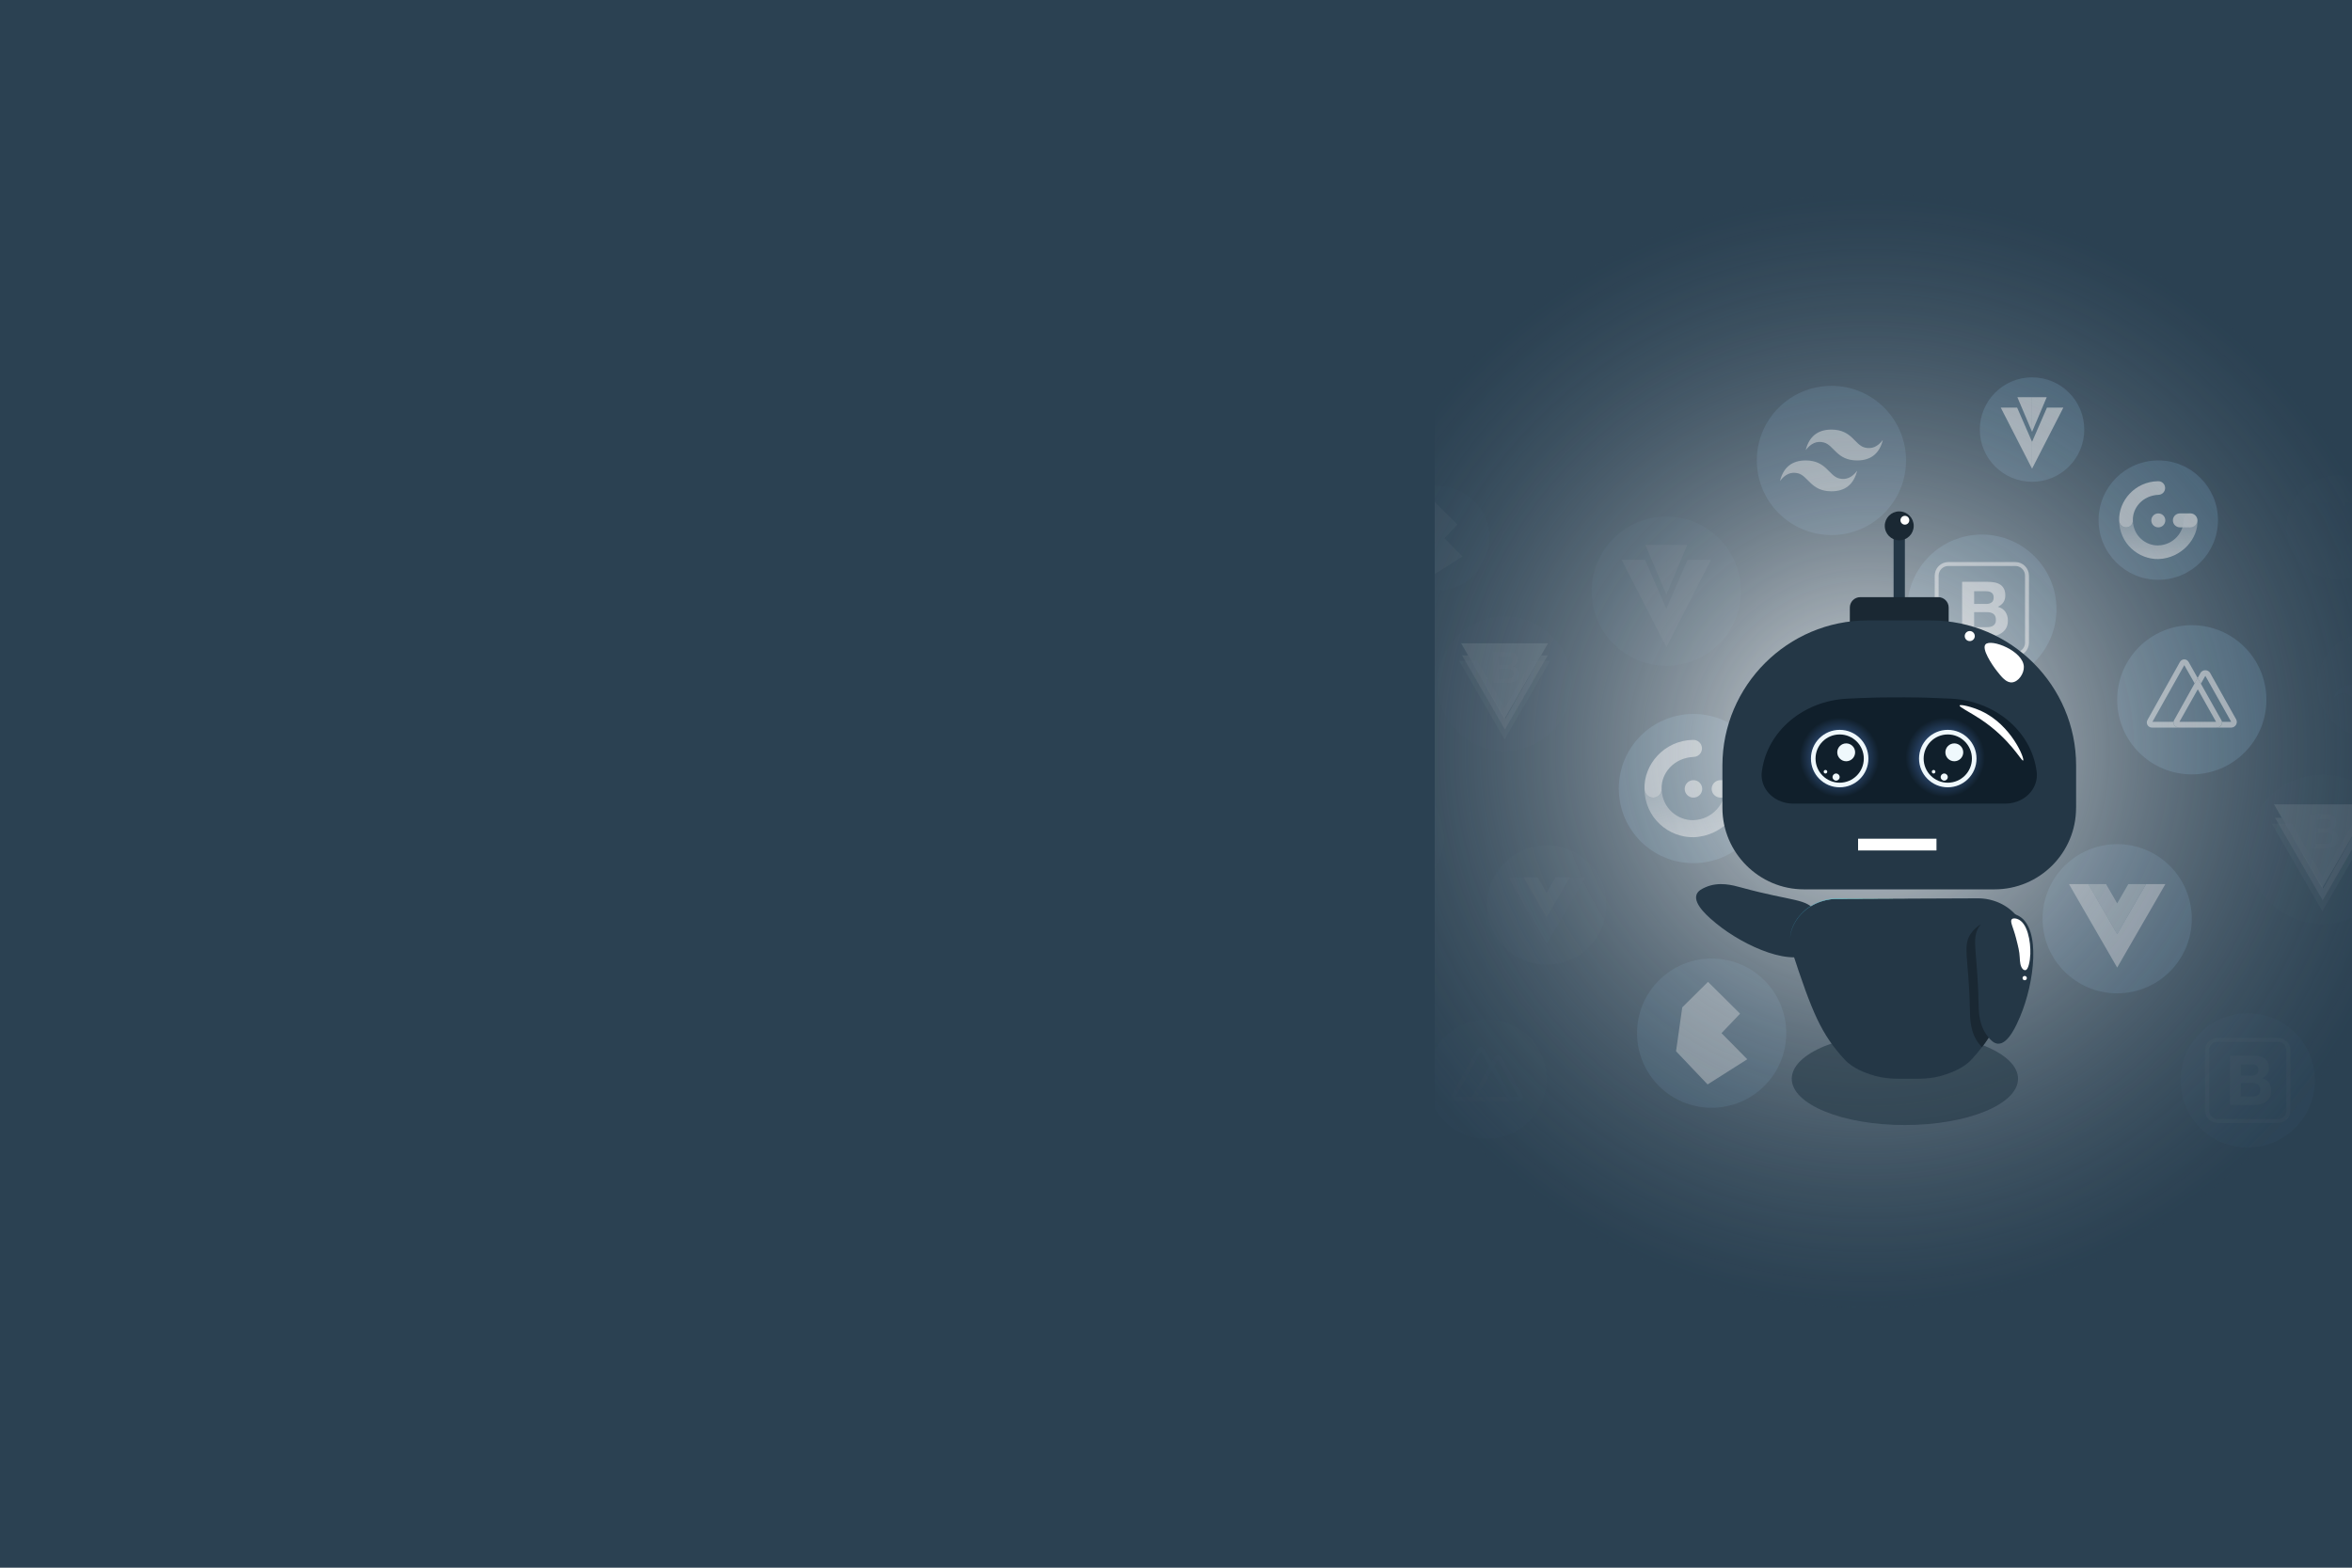
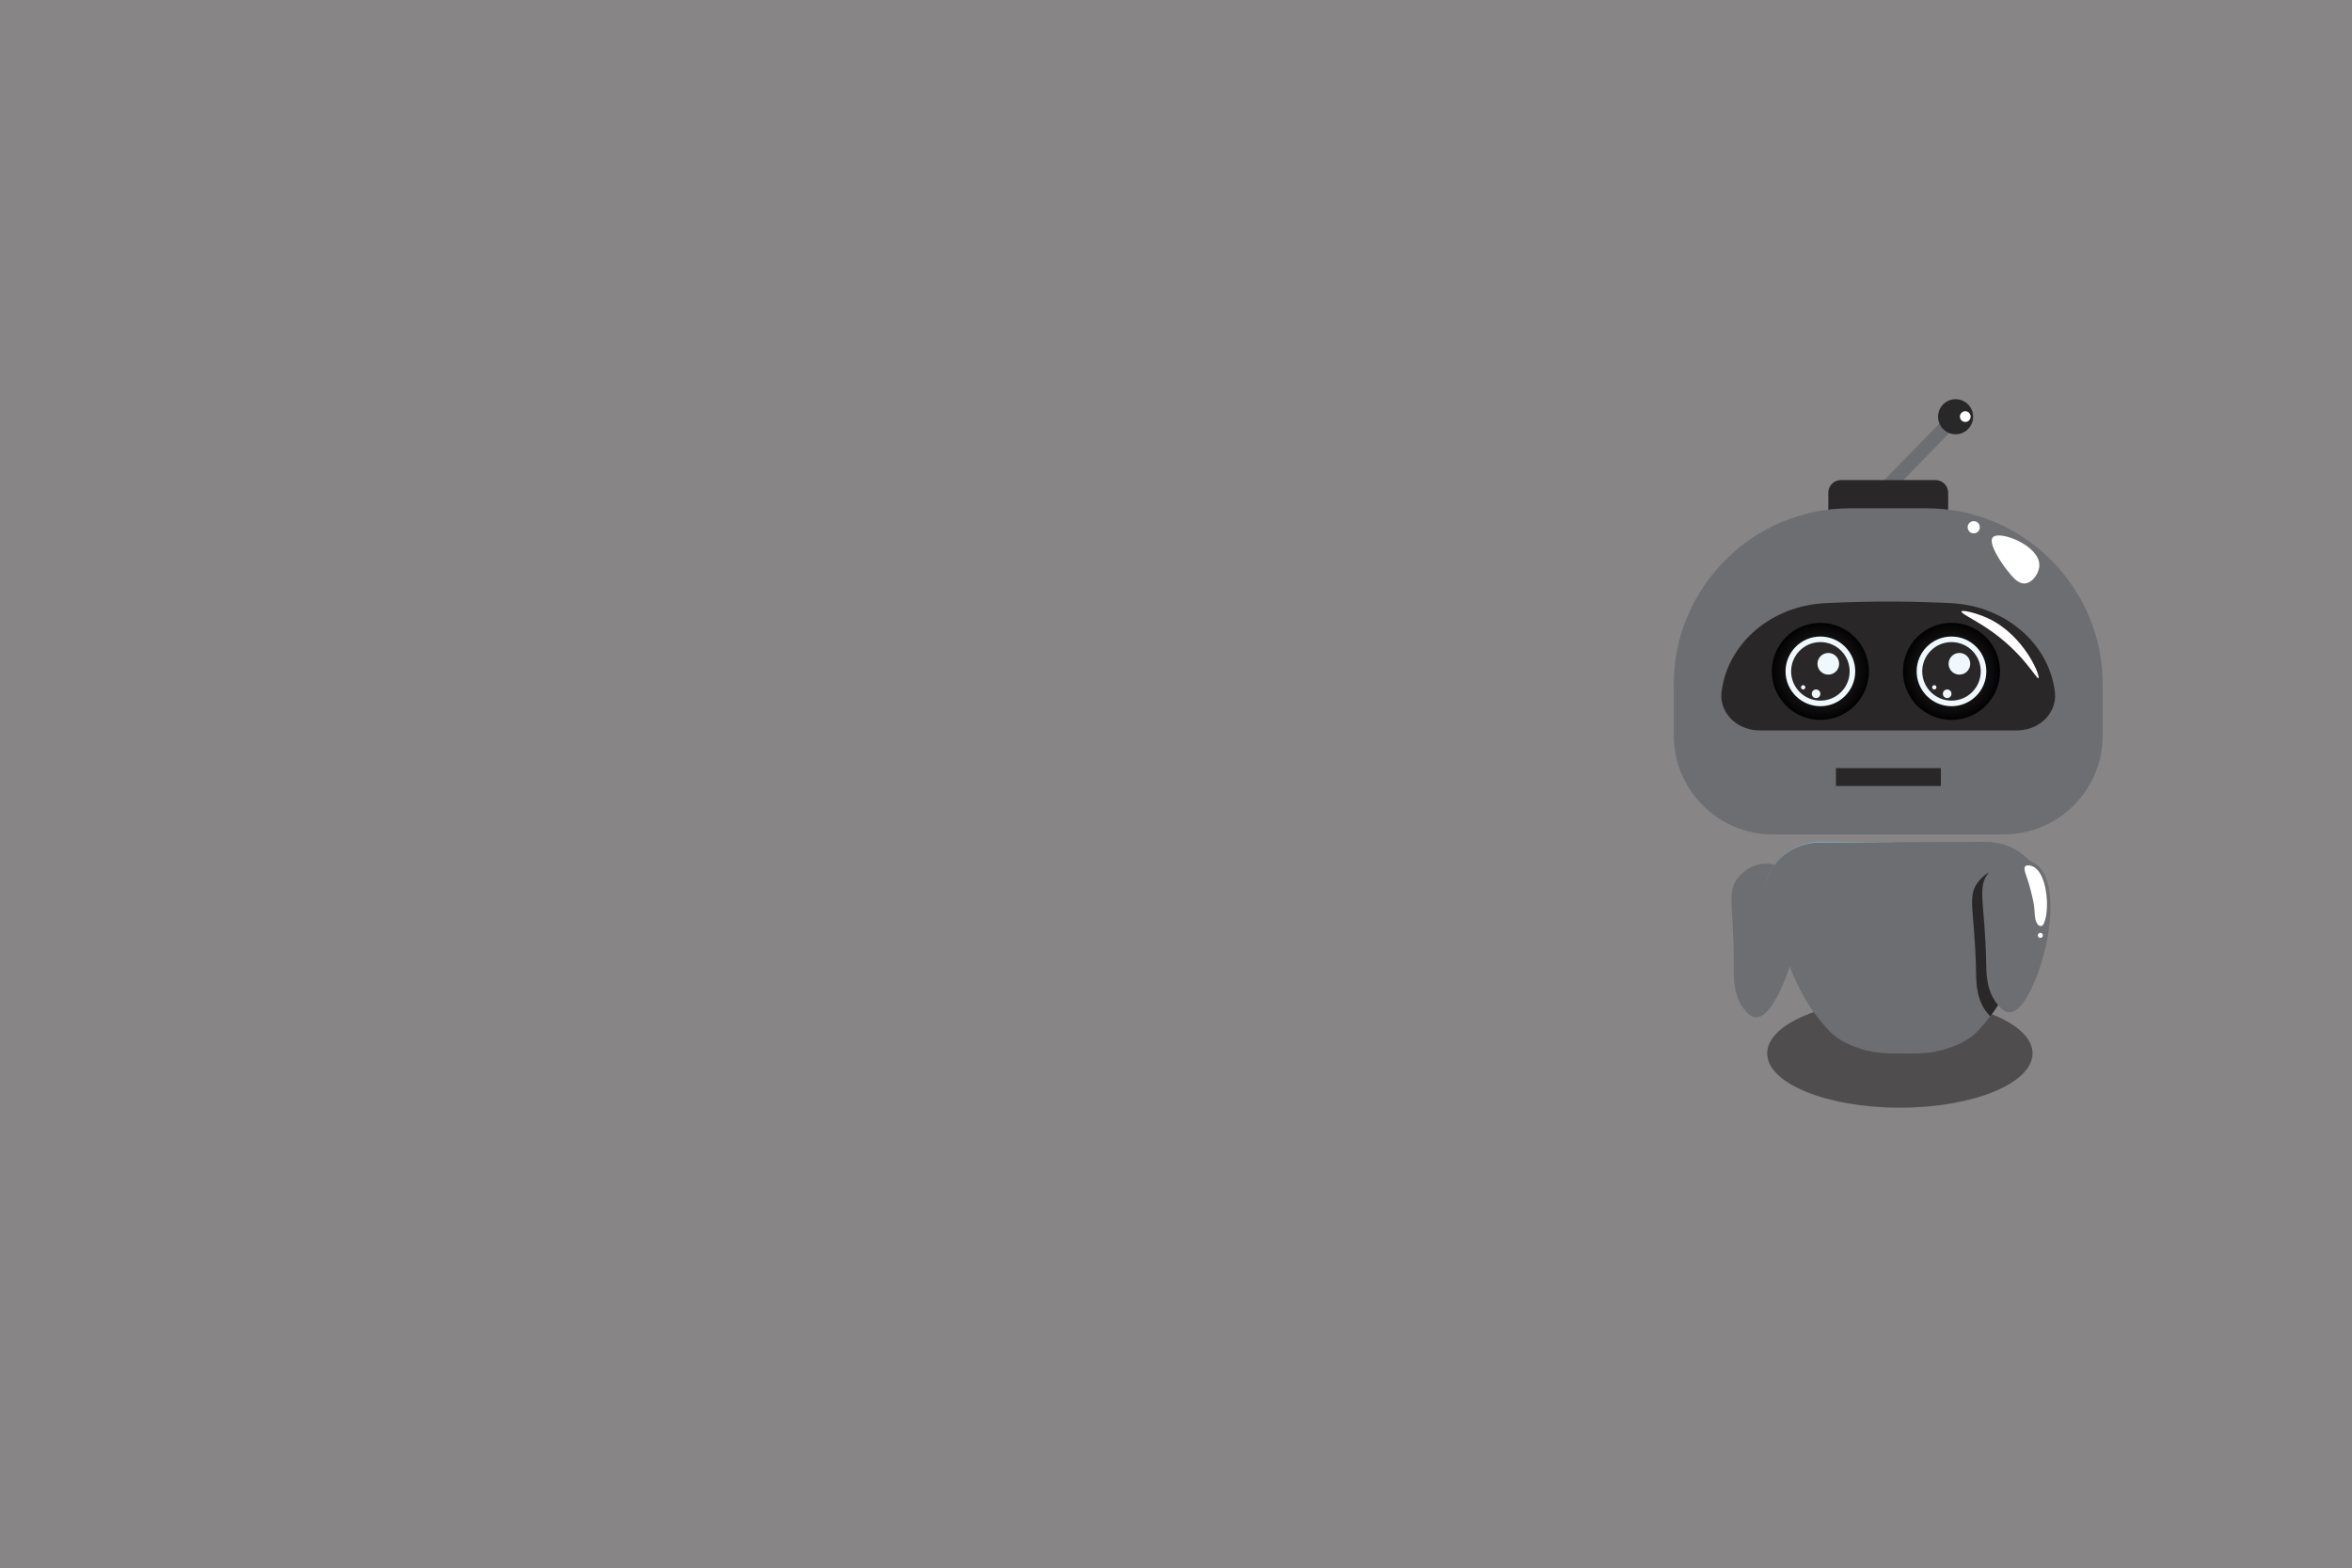
<svg xmlns="http://www.w3.org/2000/svg" width="600" height="400" viewBox="0 0 600 400" fill="none">
-   <g clip-path="url(#clip0)">
-     <rect width="600" height="400" fill="white" />
-     <rect width="600" height="401" fill="#2B4152" />
-     <mask id="mask0" mask-type="alpha" maskUnits="userSpaceOnUse" x="366" y="27" width="234" height="331">
-       <rect x="366" y="27" width="234" height="331" fill="#C4C4C4" />
-     </mask>
-     <g mask="url(#mask0)">
-       <g opacity="0.9">
-         <path opacity="0.9" d="M431.991 220.236C442.503 220.236 451.024 211.715 451.024 201.203C451.024 190.691 442.503 182.17 431.991 182.17C421.479 182.17 412.958 190.691 412.958 201.203C412.958 211.715 421.479 220.236 431.991 220.236Z" fill="#476983" />
-         <g opacity="0.9">
-           <path opacity="0.9" d="M436.646 201.283C436.646 200.055 437.652 199.058 438.894 199.058H442.173C443.415 199.058 444.452 200.055 444.452 201.283C444.452 202.512 443.415 203.508 442.173 203.508H438.894C437.652 203.508 436.646 202.512 436.646 201.283Z" fill="white" />
-           <path opacity="0.9" d="M429.77 201.288C429.77 200.055 430.771 199.058 432.004 199.058C433.237 199.058 434.238 200.055 434.238 201.288C434.238 202.521 433.237 203.517 432.004 203.517C430.771 203.517 429.77 202.516 429.77 201.288Z" fill="white" />
-           <path opacity="0.9" fill-rule="evenodd" clip-rule="evenodd" d="M434.176 190.869C434.225 192.07 433.292 193.08 432.09 193.129C426.903 193.344 423.739 197.405 423.891 201.256C423.94 202.458 423.024 203.468 421.823 203.517C420.621 203.566 419.566 202.597 419.517 201.395C419.267 195.113 424.517 188.903 431.911 188.782C433.108 188.737 434.123 189.671 434.176 190.869Z" fill="white" />
-           <path opacity="0.9" fill-rule="evenodd" clip-rule="evenodd" d="M419.507 201.167C419.539 208.758 425.771 213.771 432.08 213.615C439.524 213.351 444.899 206.89 444.452 201.127C444.349 199.929 443.286 199 442.084 199.058C440.882 199.116 439.957 200.135 440.015 201.332C440.185 204.835 436.95 209.124 431.973 209.263C428.019 209.361 424.065 206.261 423.89 201.435C423.846 202.552 422.961 203.468 421.822 203.513C420.62 203.562 419.566 202.592 419.516 201.39C419.512 201.323 419.512 201.248 419.507 201.167Z" fill="url(#paint0_linear)" />
-         </g>
-       </g>
-       <g opacity="0.8">
-         <path opacity="0.8" d="M467.202 136.517C477.714 136.517 486.235 127.995 486.235 117.483C486.235 106.972 477.714 98.45 467.202 98.45C456.69 98.45 448.169 106.972 448.169 117.483C448.169 127.995 456.69 136.517 467.202 136.517Z" fill="#476983" />
-         <path opacity="0.8" fill-rule="evenodd" clip-rule="evenodd" d="M460.639 114.861C461.515 111.362 463.704 109.611 467.202 109.611C472.452 109.611 473.109 113.547 475.736 114.204C477.487 114.642 479.02 113.985 480.329 112.234C479.453 115.732 477.264 117.483 473.766 117.483C468.516 117.483 467.859 113.547 465.232 112.89C463.48 112.452 461.948 113.109 460.639 114.861ZM454.076 122.733C454.951 119.235 457.14 117.483 460.639 117.483C465.889 117.483 466.545 121.42 469.173 122.076C470.924 122.514 472.456 121.857 473.766 120.106C472.89 123.604 470.701 125.356 467.202 125.356C461.952 125.356 461.296 121.42 458.669 120.763C456.917 120.329 455.385 120.986 454.076 122.733Z" fill="white" />
-       </g>
-       <g opacity="0.9">
-         <path opacity="0.9" d="M505.573 174.462C516.084 174.462 524.606 165.941 524.606 155.429C524.606 144.917 516.084 136.396 505.573 136.396C495.061 136.396 486.539 144.917 486.539 155.429C486.539 165.941 495.061 174.462 505.573 174.462Z" fill="#476983" />
-         <g opacity="0.9">
-           <path opacity="0.9" d="M494.05 163.981C494.05 165.62 495.381 166.952 497.021 166.952H514.12C515.759 166.952 517.091 165.62 517.091 163.981V146.882C517.091 145.242 515.759 143.911 514.12 143.911H497.021C495.381 143.911 494.05 145.242 494.05 146.882V163.981Z" stroke="white" stroke-miterlimit="10" />
-           <path opacity="0.9" d="M503.607 154.102V150.841H506.479C506.752 150.841 507.016 150.863 507.27 150.908C507.525 150.952 507.748 151.033 507.945 151.153C508.142 151.27 508.298 151.435 508.414 151.64C508.53 151.85 508.588 152.114 508.588 152.44C508.588 153.025 508.414 153.45 508.061 153.709C507.708 153.968 507.261 154.098 506.712 154.098H503.607V154.102ZM500.537 148.455V162.404H507.297C507.923 162.404 508.53 162.328 509.124 162.171C509.719 162.015 510.246 161.774 510.706 161.447C511.166 161.121 511.537 160.701 511.81 160.187C512.082 159.674 512.221 159.066 512.221 158.36C512.221 157.489 512.011 156.743 511.586 156.122C511.162 155.501 510.523 155.072 509.661 154.822C510.286 154.522 510.76 154.138 511.077 153.669C511.394 153.2 511.555 152.614 511.555 151.908C511.555 151.256 511.448 150.711 511.233 150.269C511.019 149.826 510.715 149.469 510.326 149.205C509.938 148.942 509.468 148.745 508.919 148.629C508.374 148.513 507.766 148.455 507.1 148.455H500.537ZM503.607 160.022V156.193H506.949C507.614 156.193 508.146 156.345 508.553 156.653C508.955 156.962 509.16 157.471 509.16 158.186C509.16 158.552 509.098 158.852 508.973 159.084C508.847 159.316 508.682 159.504 508.472 159.642C508.262 159.781 508.021 159.875 507.748 159.937C507.476 159.995 507.19 160.027 506.891 160.027H503.607V160.022Z" fill="white" />
-         </g>
-       </g>
-       <g opacity="0.4">
-         <path opacity="0.4" d="M425.083 169.874C435.595 169.874 444.117 161.352 444.117 150.841C444.117 140.329 435.595 131.807 425.083 131.807C414.572 131.807 406.05 140.329 406.05 150.841C406.05 161.352 414.572 169.874 425.083 169.874Z" fill="#476983" />
-         <g opacity="0.4">
-           <path opacity="0.4" d="M425.083 139.041H419.74L425.083 151.676" fill="white" />
-           <path opacity="0.4" d="M425.083 139.041H430.432L425.083 151.676" fill="white" />
-           <path opacity="0.4" d="M425.083 155.322V165.093L413.681 142.83H419.655" fill="white" />
-           <path opacity="0.4" d="M425.083 155.322V165.093L436.485 142.83H430.516" fill="white" />
-         </g>
-       </g>
-       <g opacity="0.9">
-         <path opacity="0.9" d="M559.129 197.584C569.641 197.584 578.163 189.062 578.163 178.551C578.163 168.039 569.641 159.517 559.129 159.517C548.617 159.517 540.096 168.039 540.096 178.551C540.096 189.062 548.617 197.584 559.129 197.584Z" fill="#476983" />
-         <g opacity="0.9">
-           <path opacity="0.9" d="M570.438 183.532L563.825 171.728C563.28 170.768 561.873 170.768 561.327 171.728L560.621 172.988L561.444 174.449L562.587 172.447L569.182 184.171H566.832C566.953 184.917 566.309 185.65 565.389 185.65H569.191C570.272 185.646 570.96 184.466 570.438 183.532Z" fill="white" />
-           <path opacity="0.9" d="M554.474 184.171H549.094L557.217 169.718L559.858 174.369L560.626 172.993L558.316 168.891C557.825 168.02 556.596 168.024 556.109 168.895L547.817 183.72C547.33 184.587 547.973 185.65 548.983 185.65H555.921C554.997 185.646 554.349 184.917 554.474 184.171Z" fill="white" />
-           <path opacity="0.9" d="M566.828 184.171C566.805 184.037 566.761 183.903 566.689 183.774L561.444 174.449L560.622 172.988L559.853 174.364L554.612 183.774C554.541 183.903 554.496 184.037 554.474 184.167C554.353 184.913 554.997 185.646 555.917 185.646H556.176H565.384C566.305 185.646 566.948 184.917 566.828 184.171ZM555.98 184.171L560.662 175.879L565.317 184.171H555.98Z" fill="white" />
-         </g>
-       </g>
-       <g opacity="0.8">
-         <path opacity="0.8" d="M540.096 253.45C550.608 253.45 559.129 244.929 559.129 234.417C559.129 223.905 550.608 215.384 540.096 215.384C529.584 215.384 521.063 223.905 521.063 234.417C521.063 244.929 529.584 253.45 540.096 253.45Z" fill="#476983" />
-         <g opacity="0.8">
-           <path opacity="0.8" d="M547.477 225.58L540.096 238.358L532.719 225.58H527.8L540.096 246.878L552.396 225.58H547.477Z" fill="white" />
-           <g opacity="0.8">
-             <path opacity="0.8" d="M542.937 225.58L540.096 230.499L537.254 225.58H532.715L540.091 238.358L547.468 225.58H542.937Z" fill="white" />
-           </g>
-         </g>
-       </g>
-       <g opacity="0.2">
-         <path opacity="0.2" d="M592.433 235.744C602.945 235.744 611.466 227.223 611.466 216.711C611.466 206.199 602.945 197.678 592.433 197.678C581.921 197.678 573.4 206.199 573.4 216.711C573.4 227.223 581.921 235.744 592.433 235.744Z" fill="#476983" />
-         <path opacity="0.5" fill-rule="evenodd" clip-rule="evenodd" d="M602.772 208.66L592.674 226.647L582.072 208.66H580.361L592.513 229.699L604.657 208.66H602.772Z" fill="white" />
-         <path opacity="0.69" d="M580.11 205.237H604.746L592.388 226.643L580.11 205.237Z" fill="white" />
-         <path opacity="0.2" fill-rule="evenodd" clip-rule="evenodd" d="M600.167 210.183L592.442 223.573L584.703 210.183H579.552L592.437 232.496L605.309 210.183H600.167Z" fill="white" />
-         <path opacity="0.2" fill-rule="evenodd" clip-rule="evenodd" d="M589.234 207.713H593.514C594.296 207.713 594.926 207.891 595.409 208.253C595.887 208.606 596.114 209.151 596.114 209.879C596.114 210.335 596.012 210.71 595.797 211.028C595.583 211.345 595.266 211.582 594.863 211.76V211.787C595.404 211.899 595.811 212.154 596.101 212.556C596.378 212.949 596.517 213.454 596.517 214.044C596.517 214.396 596.454 214.714 596.329 215.018C596.204 215.321 596.012 215.572 595.748 215.786C595.484 216.014 595.154 216.179 594.738 216.304C594.336 216.443 593.84 216.505 593.273 216.505H589.234V207.713ZM590.775 211.399H593.286C593.653 211.399 593.97 211.287 594.207 211.081C594.457 210.867 594.573 210.563 594.573 210.174C594.573 209.732 594.47 209.419 594.247 209.227C594.032 209.048 593.706 208.964 593.286 208.964H590.775V211.399ZM590.775 215.245H593.501C593.97 215.245 594.332 215.12 594.586 214.879C594.837 214.638 594.98 214.298 594.98 213.856C594.98 213.414 594.854 213.087 594.586 212.846C594.323 212.605 593.97 212.493 593.501 212.493H590.775V215.245Z" fill="white" />
-       </g>
-       <g opacity="0.7">
-         <path opacity="0.7" d="M436.646 282.644C447.158 282.644 455.68 274.122 455.68 263.61C455.68 253.099 447.158 244.577 436.646 244.577C426.135 244.577 417.613 253.099 417.613 263.61C417.613 274.122 426.135 282.644 436.646 282.644Z" fill="#476983" />
-         <path opacity="0.7" d="M429.149 257.029L435.717 250.524L443.898 258.642L439.162 263.61L445.73 270.272L435.61 276.697L427.563 268.226L429.149 257.029Z" fill="white" />
-       </g>
-       <g opacity="0.2">
-         <path opacity="0.2" d="M383.836 191.592C393.296 191.592 400.966 183.923 400.966 174.462C400.966 165.002 393.296 157.333 383.836 157.333C374.375 157.333 366.706 165.002 366.706 174.462C366.706 183.923 374.375 191.592 383.836 191.592Z" fill="#476983" />
-         <path opacity="0.5" fill-rule="evenodd" clip-rule="evenodd" d="M393.138 167.216L384.05 183.403L374.507 167.216H372.97L383.907 186.15L394.836 167.216H393.138Z" fill="white" />
-         <path opacity="0.69" d="M372.742 164.137H394.916L383.795 183.403L372.742 164.137Z" fill="white" />
-         <path opacity="0.2" fill-rule="evenodd" clip-rule="evenodd" d="M390.792 168.592L383.84 180.646L376.875 168.592H372.241L383.84 188.675L395.425 168.592H390.792Z" fill="white" />
-         <path opacity="0.2" fill-rule="evenodd" clip-rule="evenodd" d="M380.954 166.362H384.805C385.511 166.362 386.078 166.523 386.507 166.849C386.941 167.166 387.142 167.658 387.142 168.315C387.142 168.726 387.053 169.065 386.856 169.347C386.664 169.633 386.378 169.847 386.016 170.003V170.026C386.503 170.129 386.869 170.356 387.128 170.718C387.379 171.071 387.504 171.527 387.504 172.059C387.504 172.376 387.446 172.662 387.334 172.934C387.222 173.207 387.048 173.435 386.811 173.627C386.574 173.832 386.28 173.98 385.904 174.092C385.542 174.217 385.096 174.275 384.586 174.275H380.949V166.362H380.954ZM382.339 169.682H384.6C384.93 169.682 385.212 169.579 385.431 169.396C385.659 169.204 385.761 168.931 385.761 168.578C385.761 168.181 385.672 167.895 385.466 167.725C385.274 167.564 384.979 167.488 384.604 167.488H382.343V169.682H382.339ZM382.339 173.144H384.792C385.212 173.144 385.542 173.033 385.77 172.814C385.998 172.595 386.123 172.291 386.123 171.893C386.123 171.496 386.011 171.201 385.77 170.986C385.533 170.772 385.212 170.669 384.792 170.669H382.339V173.144Z" fill="white" />
-       </g>
-       <g opacity="0.3">
-         <path opacity="0.3" d="M573.4 292.799C582.86 292.799 590.53 285.13 590.53 275.669C590.53 266.209 582.86 258.539 573.4 258.539C563.939 258.539 556.27 266.209 556.27 275.669C556.27 285.13 563.939 292.799 573.4 292.799Z" fill="#476983" />
-         <g opacity="0.3">
-           <path opacity="0.3" d="M563.034 283.363C563.034 284.842 564.232 286.035 565.706 286.035H581.094C582.573 286.035 583.766 284.837 583.766 283.363V267.976C583.766 266.497 582.568 265.304 581.094 265.304H565.706C564.227 265.304 563.034 266.501 563.034 267.976V283.363Z" stroke="white" stroke-miterlimit="10" />
-           <path opacity="0.3" d="M571.631 274.472V271.537H574.218C574.463 271.537 574.7 271.559 574.928 271.599C575.156 271.639 575.357 271.715 575.536 271.818C575.71 271.925 575.853 272.068 575.956 272.256C576.063 272.444 576.112 272.685 576.112 272.975C576.112 273.502 575.956 273.882 575.638 274.119C575.321 274.351 574.919 274.472 574.423 274.472H571.631ZM568.869 269.392V281.947H574.955C575.518 281.947 576.067 281.875 576.599 281.737C577.131 281.598 577.609 281.379 578.024 281.084C578.44 280.79 578.77 280.414 579.016 279.95C579.262 279.485 579.387 278.94 579.387 278.305C579.387 277.519 579.195 276.849 578.815 276.29C578.435 275.732 577.854 275.343 577.081 275.12C577.644 274.852 578.069 274.503 578.355 274.083C578.641 273.663 578.784 273.132 578.784 272.502C578.784 271.916 578.685 271.425 578.493 271.023C578.301 270.625 578.029 270.303 577.676 270.062C577.323 269.821 576.903 269.651 576.411 269.544C575.92 269.437 575.375 269.387 574.776 269.387H568.869V269.392ZM571.631 279.802V276.357H574.637C575.236 276.357 575.714 276.496 576.081 276.768C576.443 277.045 576.626 277.506 576.626 278.149C576.626 278.475 576.572 278.748 576.46 278.958C576.349 279.168 576.201 279.337 576.014 279.458C575.826 279.583 575.607 279.668 575.361 279.722C575.116 279.775 574.856 279.802 574.588 279.802H571.631Z" fill="white" />
-         </g>
-       </g>
-       <g opacity="0.9">
-         <path opacity="0.9" d="M550.582 147.937C558.992 147.937 565.809 141.119 565.809 132.71C565.809 124.301 558.992 117.483 550.582 117.483C542.173 117.483 535.356 124.301 535.356 132.71C535.356 141.119 542.173 147.937 550.582 147.937Z" fill="#476983" />
-         <g opacity="0.9">
-           <path opacity="0.9" d="M554.308 132.772C554.308 131.79 555.113 130.99 556.109 130.99H558.732C559.723 130.99 560.554 131.785 560.554 132.772C560.554 133.755 559.723 134.555 558.732 134.555H556.109C555.113 134.555 554.308 133.76 554.308 132.772Z" fill="white" />
-           <path opacity="0.9" d="M548.804 132.777C548.804 131.794 549.604 130.994 550.591 130.994C551.579 130.994 552.378 131.794 552.378 132.777C552.378 133.76 551.579 134.56 550.591 134.56C549.604 134.56 548.804 133.76 548.804 132.777Z" fill="white" />
-           <path opacity="0.9" fill-rule="evenodd" clip-rule="evenodd" d="M552.33 124.444C552.37 125.405 551.624 126.214 550.663 126.254C546.512 126.428 543.984 129.672 544.104 132.759C544.144 133.72 543.412 134.528 542.451 134.569C541.491 134.609 540.646 133.831 540.606 132.871C540.405 127.844 544.605 122.876 550.52 122.782C551.476 122.738 552.289 123.484 552.33 124.444Z" fill="white" />
-           <path opacity="0.9" fill-rule="evenodd" clip-rule="evenodd" d="M540.596 132.683C540.619 138.755 545.609 142.767 550.654 142.642C556.609 142.428 560.907 137.263 560.55 132.652C560.465 131.696 559.616 130.95 558.656 130.999C557.695 131.043 556.953 131.861 556.998 132.822C557.132 135.623 554.545 139.059 550.564 139.166C547.401 139.242 544.238 136.762 544.099 132.907C544.064 133.8 543.358 134.533 542.446 134.569C541.486 134.609 540.641 133.831 540.601 132.871C540.601 132.808 540.596 132.746 540.596 132.683Z" fill="url(#paint1_linear)" />
-         </g>
-       </g>
-       <g opacity="0.25">
-         <path opacity="0.25" d="M394.554 246.15C402.964 246.15 409.781 239.333 409.781 230.923C409.781 222.514 402.964 215.697 394.554 215.697C386.145 215.697 379.328 222.514 379.328 230.923C379.328 239.333 386.145 246.15 394.554 246.15Z" fill="#476983" />
-         <g opacity="0.25">
-           <path opacity="0.25" d="M400.457 223.851L394.555 234.073L388.652 223.851H384.716L394.555 240.891L404.393 223.851H400.457Z" fill="white" />
-           <g opacity="0.8">
-             <path opacity="0.8" d="M396.829 223.851L394.554 227.787L392.28 223.851H388.648L394.55 234.073L400.452 223.851H396.829Z" fill="white" />
-           </g>
-         </g>
-       </g>
-       <g opacity="0.2">
-         <path opacity="0.2" d="M379.328 290.579C387.737 290.579 394.554 283.761 394.554 275.352C394.554 266.943 387.737 260.125 379.328 260.125C370.918 260.125 364.101 266.943 364.101 275.352C364.101 283.761 370.918 290.579 379.328 290.579Z" fill="#476983" />
-         <g opacity="0.2">
-           <path opacity="0.2" d="M388.371 279.337L383.081 269.897C382.647 269.128 381.517 269.128 381.084 269.897L380.516 270.907L381.173 272.073L382.089 270.473L387.365 279.851H385.484C385.583 280.45 385.064 281.031 384.332 281.031H387.374C388.241 281.031 388.791 280.084 388.371 279.337Z" fill="white" />
-           <path opacity="0.2" d="M375.602 279.847H371.299L377.795 268.284L379.909 272.006L380.521 270.907L378.671 267.623C378.278 266.926 377.295 266.93 376.906 267.627L370.271 279.485C369.883 280.182 370.396 281.031 371.205 281.031H376.754C376.017 281.031 375.503 280.445 375.602 279.847Z" fill="white" />
-           <path opacity="0.2" d="M385.484 279.847C385.467 279.74 385.431 279.632 385.373 279.53L381.173 272.073L380.516 270.907L379.904 272.006L375.709 279.53C375.651 279.632 375.615 279.74 375.597 279.847C375.499 280.446 376.017 281.026 376.75 281.026H376.955H384.323C385.064 281.026 385.583 280.446 385.484 279.847ZM376.808 279.847L380.552 273.212L384.274 279.847H376.808Z" fill="white" />
-         </g>
-       </g>
-       <g opacity="0.1">
-         <path opacity="0.1" d="M353.146 228.85C361.555 228.85 368.372 222.033 368.372 213.624C368.372 205.214 361.555 198.397 353.146 198.397C344.736 198.397 337.919 205.214 337.919 213.624C337.919 222.033 344.736 228.85 353.146 228.85Z" fill="#476983" />
-       </g>
-       <g opacity="0.1">
-         <path opacity="0.1" d="M604.416 188.049C611.774 188.049 617.739 182.084 617.739 174.726C617.739 167.368 611.774 161.403 604.416 161.403C597.058 161.403 591.093 167.368 591.093 174.726C591.093 182.084 597.058 188.049 604.416 188.049Z" fill="#476983" />
-         <path opacity="0.1" fill-rule="evenodd" clip-rule="evenodd" d="M599.818 172.885C600.43 170.437 601.963 169.208 604.411 169.208C608.088 169.208 608.549 171.965 610.385 172.425C611.609 172.733 612.681 172.273 613.602 171.049C612.99 173.497 611.457 174.726 609.009 174.726C605.332 174.726 604.871 171.969 603.035 171.509C601.811 171.201 600.739 171.661 599.818 172.885ZM595.225 178.399C595.837 175.95 597.37 174.722 599.818 174.722C603.495 174.722 603.956 177.478 605.792 177.938C607.016 178.247 608.088 177.786 609.009 176.562C608.397 179.011 606.864 180.239 604.416 180.239C600.739 180.239 600.278 177.483 598.442 177.022C597.218 176.714 596.146 177.174 595.225 178.399Z" fill="white" />
-       </g>
-       <g opacity="0.1">
-         <path opacity="0.1" d="M596.517 147.892C603.875 147.892 609.84 141.927 609.84 134.569C609.84 127.21 603.875 121.245 596.517 121.245C589.158 121.245 583.193 127.21 583.193 134.569C583.193 141.927 589.158 147.892 596.517 147.892Z" fill="#476983" />
-         <g opacity="0.1">
-           <path opacity="0.1" d="M601.682 128.376L596.517 137.325L591.352 128.376H587.911L596.517 143.29L605.126 128.376H601.682Z" fill="white" />
-           <g opacity="0.8">
-             <path opacity="0.8" d="M598.505 128.376L596.517 131.821L594.529 128.376H591.352L596.517 137.321L601.682 128.376H598.505Z" fill="white" />
-           </g>
-         </g>
-       </g>
-       <g opacity="0.9">
-         <path opacity="0.9" d="M518.382 122.93C525.74 122.93 531.705 116.965 531.705 109.606C531.705 102.248 525.74 96.283 518.382 96.283C511.024 96.283 505.059 102.248 505.059 109.606C505.059 116.965 511.024 122.93 518.382 122.93Z" fill="#476983" />
-         <g opacity="0.9">
-           <path opacity="0.9" d="M518.382 101.35H514.638L518.382 110.192" fill="white" />
-           <path opacity="0.9" d="M518.382 101.35H522.122L518.382 110.192" fill="white" />
-           <path opacity="0.9" d="M518.382 112.743V119.588L510.398 104.004H514.58" fill="white" />
-           <path opacity="0.9" d="M518.382 112.747V119.588L526.362 104.004H522.18" fill="white" />
-         </g>
-       </g>
-       <g opacity="0.3">
-         <path opacity="0.15" d="M366.706 150.649C374.064 150.649 380.029 144.684 380.029 137.325C380.029 129.967 374.064 124.002 366.706 124.002C359.348 124.002 353.383 129.967 353.383 137.325C353.383 144.684 359.348 150.649 366.706 150.649Z" fill="#476983" />
-         <path opacity="0.15" d="M361.456 132.714L366.054 128.162L371.781 133.845L368.466 137.325L373.064 141.985L365.978 146.485L360.348 140.556L361.456 132.714Z" fill="white" />
-       </g>
-       <path opacity="0.81" d="M476.667 333.583C555.137 333.583 618.75 269.97 618.75 191.5C618.75 113.03 555.137 49.417 476.667 49.417C398.196 49.417 334.583 113.03 334.583 191.5C334.583 269.97 398.196 333.583 476.667 333.583Z" fill="url(#paint2_radial)" />
-       <path d="M485.939 135.439H483.06V154.349H485.939V135.439Z" fill="#243746" />
-       <path d="M488.191 134.177C488.191 136.215 486.539 137.867 484.501 137.867C482.464 137.867 480.811 136.215 480.811 134.177C480.811 132.139 482.464 130.487 484.501 130.487C486.539 130.487 488.191 132.139 488.191 134.177Z" fill="#1A2833" />
-       <path d="M487.065 132.739C487.065 133.362 486.563 133.865 485.939 133.865C485.316 133.865 484.813 133.362 484.813 132.739C484.813 132.115 485.316 131.613 485.939 131.613C486.563 131.613 487.065 132.115 487.065 132.739Z" fill="white" />
-       <path d="M496.378 156.044C496.285 156.056 496.226 155.518 495.778 154.684C495.778 154.684 495.568 154.295 495.326 153.963C494.551 152.9 491.932 152.923 491.726 152.923C487.642 152.958 485.016 152.701 485.016 152.724C485.016 152.744 486.933 152.705 488.336 152.678C492.295 152.596 494.652 152.385 495.665 153.445C496.086 153.886 496.296 154.458 496.296 154.458C496.585 155.238 496.487 156.029 496.378 156.044Z" fill="white" />
-       <path opacity="0.59" d="M485.943 287.058C501.883 287.058 514.805 281.769 514.805 275.244C514.805 268.719 501.883 263.429 485.943 263.429C470.003 263.429 457.081 268.719 457.081 275.244C457.081 281.769 470.003 287.058 485.943 287.058Z" fill="#243746" />
-       <path d="M444.141 226.439C457.681 230.149 460.877 229.109 463.292 232.74C463.569 233.157 464.984 235.285 464.699 238.02C464.473 240.198 463.261 241.878 462.498 242.618C457.861 247.107 445.099 241.616 437.79 235.608C436.196 234.299 431.921 230.784 432.782 228.29C433.137 227.269 434.232 226.759 435.019 226.408C438.495 224.846 442.099 225.878 444.141 226.439Z" fill="#243746" />
-       <path d="M494.453 164.792H474.553C473.084 164.792 471.896 163.603 471.896 162.134V155.023C471.896 153.554 473.084 152.366 474.553 152.366H494.453C495.922 152.366 497.111 153.554 497.111 155.023V162.134C497.107 163.603 495.918 164.792 494.453 164.792Z" fill="#1A2833" />
-       <path d="M529.612 206.123C529.612 217.61 520.299 226.923 508.812 226.923H460.191C448.75 226.923 439.391 217.563 439.391 206.123V195.318C439.391 174.962 456.045 158.308 476.4 158.308H492.61C512.966 158.308 529.62 174.962 529.62 195.318V206.123H529.612Z" fill="#243746" />
-       <path d="M515.421 204.155C514.24 204.739 512.915 205.043 511.571 205.043H457.428C456.084 205.043 454.759 204.739 453.578 204.155C450.679 202.721 449.043 199.826 449.452 196.857L449.483 196.642C450.87 186.585 459.98 178.851 471.148 178.27C475.874 178.025 480.831 177.896 486.002 177.927C490.054 177.951 493.97 178.071 497.742 178.262C508.952 178.839 518.129 186.543 519.52 196.639C519.531 196.713 519.539 196.783 519.551 196.857C519.96 199.826 518.32 202.721 515.421 204.155Z" fill="#101F2B" />
-       <path d="M516.29 170.146C516.34 171.868 514.934 173.929 513.32 174.109C511.808 174.272 510.604 172.729 509.358 171.139C508.13 169.569 505.449 165.54 506.517 164.402C507.928 162.894 516.173 166.082 516.29 170.146Z" fill="white" />
-       <path d="M502.488 163.576C503.196 163.576 503.77 163.002 503.77 162.294C503.77 161.586 503.196 161.012 502.488 161.012C501.78 161.012 501.206 161.586 501.206 162.294C501.206 163.002 501.78 163.576 502.488 163.576Z" fill="white" />
-       <path d="M516.106 194.055C515.693 194.347 512.825 188.499 505.122 183.429C502.414 181.648 499.741 180.378 499.901 180.008C500.06 179.634 503.072 180.331 505.484 181.45C513.161 185.015 516.597 193.712 516.106 194.055Z" fill="white" />
-       <path d="M516.839 239.801C516.839 239.925 516.839 240.042 516.835 240.159C516.792 241.293 516.527 242.146 516.399 242.532C512.677 253.906 510.445 259.903 507.316 264.754C506.774 265.592 506.209 266.395 505.597 267.186C504.799 268.238 503.922 269.266 502.952 270.326C500.789 272.676 497.524 273.74 496.468 274.11C492.614 275.47 489.212 275.224 486.949 275.244H486.555C484.287 275.22 480.889 275.47 477.036 274.11C475.984 273.743 472.707 272.68 470.552 270.326C464.61 263.858 462.322 258.485 457.105 242.536C456.98 242.17 456.731 241.375 456.672 240.311C456.657 240.003 456.649 239.695 456.668 239.388C456.781 237.482 457.553 235.612 458.928 233.905C461.278 230.979 464.91 229.373 468.666 229.358L486.758 229.284L504.522 229.214C508.356 229.198 512.074 230.807 514.513 233.773C515.69 235.21 516.442 236.761 516.718 238.359C516.757 238.585 516.788 238.819 516.812 239.045C516.823 239.286 516.839 239.543 516.839 239.801Z" fill="#243746" />
-       <path d="M486.75 229.272L468.658 229.346C464.902 229.362 461.274 230.967 458.921 233.893C457.549 235.6 456.777 237.471 456.661 239.376C456.754 237.42 457.557 235.503 458.991 233.757C461.422 230.792 465.143 229.183 468.981 229.198L486.75 229.272Z" fill="url(#paint3_linear)" />
-       <path d="M504.732 255.928C504.467 241.893 502.57 239.119 505.371 235.779C505.695 235.398 507.335 233.438 510.036 232.939C512.19 232.541 514.143 233.231 515.066 233.753C520.681 236.937 519.017 250.73 515.315 259.435C514.509 261.333 512.346 266.426 509.708 266.305C508.629 266.254 507.83 265.346 507.273 264.692C504.799 261.797 504.771 258.044 504.732 255.928Z" fill="#243746" />
-       <path d="M507.312 264.75C506.77 265.588 506.205 266.391 505.594 267.182C505.399 266.983 505.227 266.78 505.071 266.597C502.597 263.702 502.57 259.954 502.531 257.834C502.266 243.799 500.364 241.028 503.17 237.689C503.376 237.439 504.124 236.547 505.348 235.807C502.581 239.134 504.467 241.932 504.732 255.925C504.771 258.04 504.802 261.793 507.273 264.692C507.289 264.711 507.304 264.731 507.312 264.75Z" fill="#1A2833" />
-       <path d="M515.234 244.243C515.156 242.735 514.871 241.624 514.306 239.407C513.566 236.504 512.639 235.09 513.243 234.529C513.636 234.162 514.408 234.412 514.583 234.466C517.236 235.312 518.059 240.288 517.942 243.405C517.872 245.31 517.408 247.446 516.707 247.539C516.597 247.555 516.321 247.539 516.126 247.368C515.347 246.678 515.296 245.388 515.234 244.243Z" fill="white" />
-       <path d="M517.053 249.565C517.053 249.869 516.808 250.115 516.504 250.115C516.2 250.115 515.954 249.869 515.954 249.565C515.954 249.261 516.2 249.016 516.504 249.016C516.808 249.016 517.053 249.261 517.053 249.565Z" fill="white" />
-     </g>
-     <path d="M469.237 203.474C474.891 203.474 479.474 198.891 479.474 193.237C479.474 187.583 474.891 183 469.237 183C463.583 183 459 187.583 459 193.237C459 198.891 463.583 203.474 469.237 203.474Z" fill="url(#paint4_radial)" />
-     <path d="M469.304 200.883C473.352 200.883 476.633 197.601 476.633 193.554C476.633 189.506 473.352 186.224 469.304 186.224C465.256 186.224 461.975 189.506 461.975 193.554C461.975 197.601 465.256 200.883 469.304 200.883Z" fill="#EFF8FC" />
-     <path d="M469.304 199.71C472.704 199.71 475.46 196.954 475.46 193.554C475.46 190.153 472.704 187.397 469.304 187.397C465.904 187.397 463.147 190.153 463.147 193.554C463.147 196.954 465.904 199.71 469.304 199.71Z" fill="#101F2B" />
-     <path d="M473.247 191.96C473.247 193.218 472.226 194.239 470.968 194.239C469.709 194.239 468.688 193.218 468.688 191.96C468.688 190.701 469.709 189.68 470.968 189.68C472.226 189.676 473.247 190.697 473.247 191.96Z" fill="#EFF8FC" />
-     <path d="M468.392 199.18C468.894 199.18 469.3 198.774 469.3 198.272C469.3 197.771 468.894 197.364 468.392 197.364C467.891 197.364 467.484 197.771 467.484 198.272C467.484 198.774 467.891 199.18 468.392 199.18Z" fill="#EFF8FC" />
-     <path d="M466.136 196.908C466.136 197.158 465.933 197.364 465.68 197.364C465.431 197.364 465.224 197.162 465.224 196.908C465.224 196.659 465.427 196.453 465.68 196.453C465.933 196.453 466.136 196.655 466.136 196.908Z" fill="#EFF8FC" />
-     <path d="M496.237 203.474C501.891 203.474 506.474 198.891 506.474 193.237C506.474 187.583 501.891 183 496.237 183C490.583 183 486 187.583 486 193.237C486 198.891 490.583 203.474 496.237 203.474Z" fill="url(#paint5_radial)" />
-     <path d="M496.884 200.883C500.932 200.883 504.213 197.601 504.213 193.554C504.213 189.506 500.932 186.224 496.884 186.224C492.836 186.224 489.554 189.506 489.554 193.554C489.554 197.601 492.836 200.883 496.884 200.883Z" fill="#EFF8FC" />
-     <path d="M496.884 199.71C500.284 199.71 503.04 196.954 503.04 193.554C503.04 190.153 500.284 187.397 496.884 187.397C493.484 187.397 490.727 190.153 490.727 193.554C490.727 196.954 493.484 199.71 496.884 199.71Z" fill="#101F2B" />
-     <path d="M500.827 191.96C500.827 193.218 499.806 194.239 498.548 194.239C497.289 194.239 496.268 193.218 496.268 191.96C496.268 190.701 497.289 189.68 498.548 189.68C499.806 189.676 500.827 190.697 500.827 191.96Z" fill="#EFF8FC" />
-     <path d="M495.976 199.18C496.477 199.18 496.884 198.774 496.884 198.272C496.884 197.771 496.477 197.364 495.976 197.364C495.475 197.364 495.068 197.771 495.068 198.272C495.068 198.774 495.475 199.18 495.976 199.18Z" fill="#EFF8FC" />
-     <path d="M493.72 196.908C493.72 197.158 493.517 197.364 493.264 197.364C493.014 197.364 492.808 197.162 492.808 196.908C492.808 196.659 493.011 196.453 493.264 196.453C493.513 196.453 493.72 196.655 493.72 196.908Z" fill="#EFF8FC" />
-     <rect x="474" y="214" width="20" height="3" fill="white" />
-   </g>
+   <rect width="600" height="401" fill="#878585" />
+   <path opacity="0.59" d="M484.658 282.629C503.352 282.629 518.506 276.426 518.506 268.774C518.506 261.122 503.352 254.919 484.658 254.919C465.965 254.919 450.811 261.122 450.811 268.774C450.811 276.426 465.965 282.629 484.658 282.629Z" fill="#292728" />
+   <path d="M442.3 247.27C442.392 230.805 440.244 227.502 443.624 223.663C444.013 223.223 445.993 220.975 449.178 220.467C451.714 220.062 453.984 220.925 455.055 221.565C461.547 225.455 459.201 241.577 454.614 251.682C453.614 253.884 450.93 259.793 447.844 259.575C446.58 259.483 445.669 258.397 445.033 257.612C442.208 254.149 442.284 249.753 442.3 247.27Z" fill="#6D6E71" />
+   <path d="M520.891 227.209C520.891 227.355 520.891 227.492 520.887 227.629C520.836 228.959 520.526 229.959 520.375 230.412C516.011 243.751 513.392 250.783 509.723 256.473C509.088 257.455 508.425 258.396 507.708 259.324C506.771 260.558 505.743 261.764 504.605 263.007C502.069 265.763 498.239 267.01 497.001 267.444C492.482 269.039 488.492 268.751 485.837 268.774H485.376C482.716 268.747 478.732 269.039 474.212 267.444C472.978 267.015 469.135 265.767 466.608 263.007C459.64 255.422 456.957 249.12 450.838 230.416C450.692 229.987 450.4 229.055 450.331 227.807C450.313 227.446 450.304 227.085 450.327 226.724C450.459 224.49 451.364 222.296 452.977 220.295C455.733 216.863 459.991 214.98 464.397 214.962L485.613 214.875L506.447 214.793C510.943 214.775 515.303 216.662 518.163 220.139C519.543 221.825 520.425 223.644 520.75 225.518C520.795 225.783 520.832 226.057 520.859 226.322C520.873 226.605 520.891 226.907 520.891 227.209Z" fill="#6D6E71" />
+   <path d="M485.604 214.861L464.387 214.948C459.982 214.966 455.728 216.849 452.968 220.281C451.359 222.282 450.454 224.476 450.317 226.71C450.427 224.417 451.368 222.168 453.05 220.121C455.901 216.644 460.266 214.756 464.767 214.775L485.604 214.861Z" fill="url(#paint0_linear)" />
+   <path d="M506.693 246.122C506.383 229.663 504.157 226.409 507.443 222.493C507.822 222.045 509.746 219.746 512.913 219.161C515.44 218.695 517.729 219.504 518.812 220.116C525.397 223.85 523.446 240.026 519.104 250.235C518.159 252.461 515.622 258.433 512.529 258.291C511.263 258.232 510.326 257.167 509.673 256.4C506.771 253.004 506.739 248.604 506.693 246.122Z" fill="#6D6E71" />
+   <path d="M509.718 256.468C509.083 257.451 508.421 258.392 507.703 259.32C507.475 259.087 507.274 258.849 507.091 258.634C504.189 255.239 504.157 250.843 504.111 248.357C503.801 231.897 501.571 228.648 504.861 224.732C505.103 224.439 505.98 223.393 507.415 222.525C504.171 226.427 506.382 229.708 506.693 246.118C506.739 248.599 506.775 253 509.673 256.4C509.691 256.422 509.709 256.445 509.718 256.468Z" fill="#292728" />
+   <path d="M519.009 232.418C518.917 230.65 518.584 229.347 517.921 226.747C517.053 223.343 515.965 221.684 516.673 221.026C517.135 220.596 518.04 220.889 518.245 220.953C521.357 221.944 522.321 227.78 522.184 231.435C522.102 233.67 521.558 236.174 520.736 236.284C520.608 236.302 520.283 236.284 520.055 236.083C519.141 235.274 519.082 233.761 519.009 232.418Z" fill="white" />
+   <path d="M521.142 238.66C521.142 239.017 520.855 239.304 520.498 239.304C520.142 239.304 519.854 239.017 519.854 238.66C519.854 238.304 520.142 238.016 520.498 238.016C520.855 238.016 521.142 238.304 521.142 238.66Z" fill="white" />
+   <path d="M499.059 108.641L496.56 106.202L480.545 122.614L483.044 125.053L499.059 108.641Z" fill="#6D6E71" />
+   <path d="M502.083 109.453C500.357 111.222 497.524 111.256 495.755 109.53C493.987 107.804 493.952 104.971 495.678 103.203C497.404 101.434 500.237 101.399 502.006 103.125C503.774 104.851 503.809 107.684 502.083 109.453Z" fill="#292828" />
+   <path d="M502.323 107.251C501.795 107.792 500.934 107.803 500.392 107.275C499.851 106.747 499.841 105.885 500.369 105.344C500.897 104.803 501.759 104.792 502.3 105.32C502.841 105.848 502.851 106.71 502.323 107.251Z" fill="white" />
+   <path d="M496.092 126.95C495.978 126.964 495.907 126.312 495.364 125.301C495.364 125.301 495.109 124.828 494.816 124.427C493.876 123.137 490.7 123.165 490.45 123.165C485.498 123.208 482.313 122.896 482.313 122.924C482.313 122.948 484.638 122.901 486.339 122.867C491.14 122.768 493.999 122.513 495.227 123.798C495.737 124.332 495.993 125.027 495.993 125.027C496.342 125.972 496.224 126.931 496.092 126.95Z" fill="white" />
+   <path d="M493.758 137.558H469.626C467.845 137.558 466.404 136.117 466.404 134.335V125.712C466.404 123.931 467.845 122.49 469.626 122.49H493.758C495.539 122.49 496.98 123.931 496.98 125.712V134.335C496.976 136.117 495.534 137.558 493.758 137.558Z" fill="#292728" />
+   <path d="M536.392 187.677C536.392 201.607 525.099 212.9 511.17 212.9H452.209C438.336 212.9 426.987 201.55 426.987 187.677V174.575C426.987 149.891 447.182 129.695 471.866 129.695H491.523C516.207 129.695 536.402 149.891 536.402 174.575V187.677H536.392Z" fill="#6D6E71" />
+   <path d="M519.184 185.291C517.752 186 516.145 186.369 514.515 186.369H448.859C447.229 186.369 445.623 186 444.191 185.291C440.675 183.552 438.691 180.042 439.187 176.441L439.225 176.181C440.907 163.986 451.954 154.606 465.497 153.902C471.228 153.604 477.239 153.448 483.509 153.486C488.423 153.515 493.172 153.661 497.746 153.893C511.34 154.592 522.468 163.934 524.154 176.176C524.169 176.266 524.178 176.351 524.192 176.441C524.688 180.042 522.699 183.552 519.184 185.291Z" fill="#292728" />
+   <path d="M464.386 183.68C471.223 183.68 476.766 178.137 476.766 171.3C476.766 164.463 471.223 158.92 464.386 158.92C457.549 158.92 452.006 164.463 452.006 171.3C452.006 178.137 457.549 183.68 464.386 183.68Z" fill="url(#paint1_radial)" />
+   <path d="M464.386 180.188C469.295 180.188 473.274 176.209 473.274 171.3C473.274 166.391 469.295 162.412 464.386 162.412C459.478 162.412 455.498 166.391 455.498 171.3C455.498 176.209 459.478 180.188 464.386 180.188Z" fill="#EFF8FC" />
+   <path d="M464.386 178.766C468.509 178.766 471.852 175.423 471.852 171.3C471.852 167.177 468.509 163.834 464.386 163.834C460.263 163.834 456.92 167.177 456.92 171.3C456.92 175.423 460.263 178.766 464.386 178.766Z" fill="#292728" />
+   <path d="M469.168 169.368C469.168 170.894 467.93 172.132 466.404 172.132C464.878 172.132 463.64 170.894 463.64 169.368C463.64 167.841 464.878 166.603 466.404 166.603C467.93 166.599 469.168 167.837 469.168 169.368Z" fill="#EFF8FC" />
+   <path d="M463.281 178.123C463.889 178.123 464.381 177.63 464.381 177.022C464.381 176.414 463.889 175.921 463.281 175.921C462.672 175.921 462.18 176.414 462.18 177.022C462.18 177.63 462.672 178.123 463.281 178.123Z" fill="#EFF8FC" />
+   <path d="M460.545 175.368C460.545 175.671 460.299 175.921 459.992 175.921C459.689 175.921 459.439 175.676 459.439 175.368C459.439 175.066 459.685 174.816 459.992 174.816C460.299 174.816 460.545 175.061 460.545 175.368Z" fill="#EFF8FC" />
+   <path d="M497.831 183.68C504.668 183.68 510.211 178.137 510.211 171.3C510.211 164.463 504.668 158.92 497.831 158.92C490.993 158.92 485.451 164.463 485.451 171.3C485.451 178.137 490.993 183.68 497.831 183.68Z" fill="url(#paint2_radial)" />
+   <path d="M497.831 180.188C502.739 180.188 506.719 176.209 506.719 171.3C506.719 166.391 502.739 162.412 497.831 162.412C492.922 162.412 488.943 166.391 488.943 171.3C488.943 176.209 492.922 180.188 497.831 180.188Z" fill="#EFF8FC" />
+   <path d="M497.831 178.766C501.954 178.766 505.296 175.423 505.296 171.3C505.296 167.177 501.954 163.834 497.831 163.834C493.708 163.834 490.365 167.177 490.365 171.3C490.365 175.423 493.708 178.766 497.831 178.766Z" fill="#292728" />
+   <path d="M502.613 169.368C502.613 170.894 501.375 172.132 499.848 172.132C498.322 172.132 497.084 170.894 497.084 169.368C497.084 167.841 498.322 166.603 499.848 166.603C501.375 166.599 502.613 167.837 502.613 169.368Z" fill="#EFF8FC" />
+   <path d="M496.73 178.123C497.338 178.123 497.831 177.63 497.831 177.022C497.831 176.414 497.338 175.921 496.73 175.921C496.122 175.921 495.629 176.414 495.629 177.022C495.629 177.63 496.122 178.123 496.73 178.123Z" fill="#EFF8FC" />
+   <path d="M493.994 175.368C493.994 175.671 493.748 175.921 493.441 175.921C493.139 175.921 492.888 175.676 492.888 175.368C492.888 175.066 493.134 174.816 493.441 174.816C493.743 174.816 493.994 175.061 493.994 175.368Z" fill="#EFF8FC" />
+   <path d="M520.237 144.05C520.299 146.139 518.593 148.638 516.637 148.856C514.803 149.054 513.343 147.183 511.831 145.255C510.343 143.351 507.092 138.465 508.387 137.085C510.097 135.257 520.096 139.122 520.237 144.05Z" fill="white" />
+   <path d="M503.501 136.084C504.36 136.084 505.055 135.388 505.055 134.529C505.055 133.671 504.36 132.975 503.501 132.975C502.642 132.975 501.946 133.671 501.946 134.529C501.946 135.388 502.642 136.084 503.501 136.084Z" fill="white" />
+   <path d="M520.015 173.044C519.514 173.398 516.037 166.306 506.695 160.158C503.411 157.999 500.17 156.458 500.363 156.01C500.557 155.556 504.21 156.402 507.134 157.758C516.443 162.081 520.611 172.628 520.015 173.044Z" fill="white" />
+   <rect x="468.352" y="196.001" width="26.779" height="4.547" fill="#292728" />
  <defs>
-     <linearGradient id="paint0_linear" x1="431.994" y1="213.622" x2="431.994" y2="199.061" gradientUnits="userSpaceOnUse">
-       <stop stop-color="white" stop-opacity="0.95" />
-       <stop offset="1" stop-color="white" stop-opacity="0.5" />
-     </linearGradient>
-     <linearGradient id="paint1_linear" x1="550.585" y1="142.645" x2="550.585" y2="130.997" gradientUnits="userSpaceOnUse">
-       <stop stop-color="white" stop-opacity="0.95" />
-       <stop offset="1" stop-color="white" stop-opacity="0.5" />
-     </linearGradient>
-     <radialGradient id="paint2_radial" cx="0" cy="0" r="1" gradientUnits="userSpaceOnUse" gradientTransform="translate(476.667 191.501) scale(142.083)">
-       <stop offset="0.04" stop-color="white" />
-       <stop offset="1" stop-color="#2B4152" stop-opacity="0.3" />
-     </radialGradient>
-     <linearGradient id="paint3_linear" x1="465.038" y1="240.66" x2="493.081" y2="207.914" gradientUnits="userSpaceOnUse">
+     <linearGradient id="paint0_linear" x1="460.142" y1="228.217" x2="493.03" y2="189.813" gradientUnits="userSpaceOnUse">
      <stop offset="0.04" stop-color="#44BFE2" />
      <stop offset="1" stop-color="#DCE38C" />
    </linearGradient>
-     <radialGradient id="paint4_radial" cx="0" cy="0" r="1" gradientUnits="userSpaceOnUse" gradientTransform="translate(469.236 193.236) scale(10.1318)">
-       <stop offset="0.13" stop-color="#4974B9" />
-       <stop offset="1" stop-color="#101F2B" />
+     <radialGradient id="paint1_radial" cx="0" cy="0" r="1" gradientUnits="userSpaceOnUse" gradientTransform="translate(464.385 171.299) scale(12.2528)">
+       <stop offset="0.13" stop-color="#333132" />
+       <stop offset="1" stop-color="#020203" />
    </radialGradient>
-     <radialGradient id="paint5_radial" cx="0" cy="0" r="1" gradientUnits="userSpaceOnUse" gradientTransform="translate(496.236 193.236) scale(10.1318)">
-       <stop offset="0.13" stop-color="#4974B9" />
-       <stop offset="1" stop-color="#101F2B" />
+     <radialGradient id="paint2_radial" cx="0" cy="0" r="1" gradientUnits="userSpaceOnUse" gradientTransform="translate(497.831 171.299) scale(12.2528)">
+       <stop offset="0.13" stop-color="#333132" />
+       <stop offset="1" stop-color="#020203" />
    </radialGradient>
-     <clipPath id="clip0">
-       <rect width="600" height="400" fill="white" />
-     </clipPath>
  </defs>
</svg>
